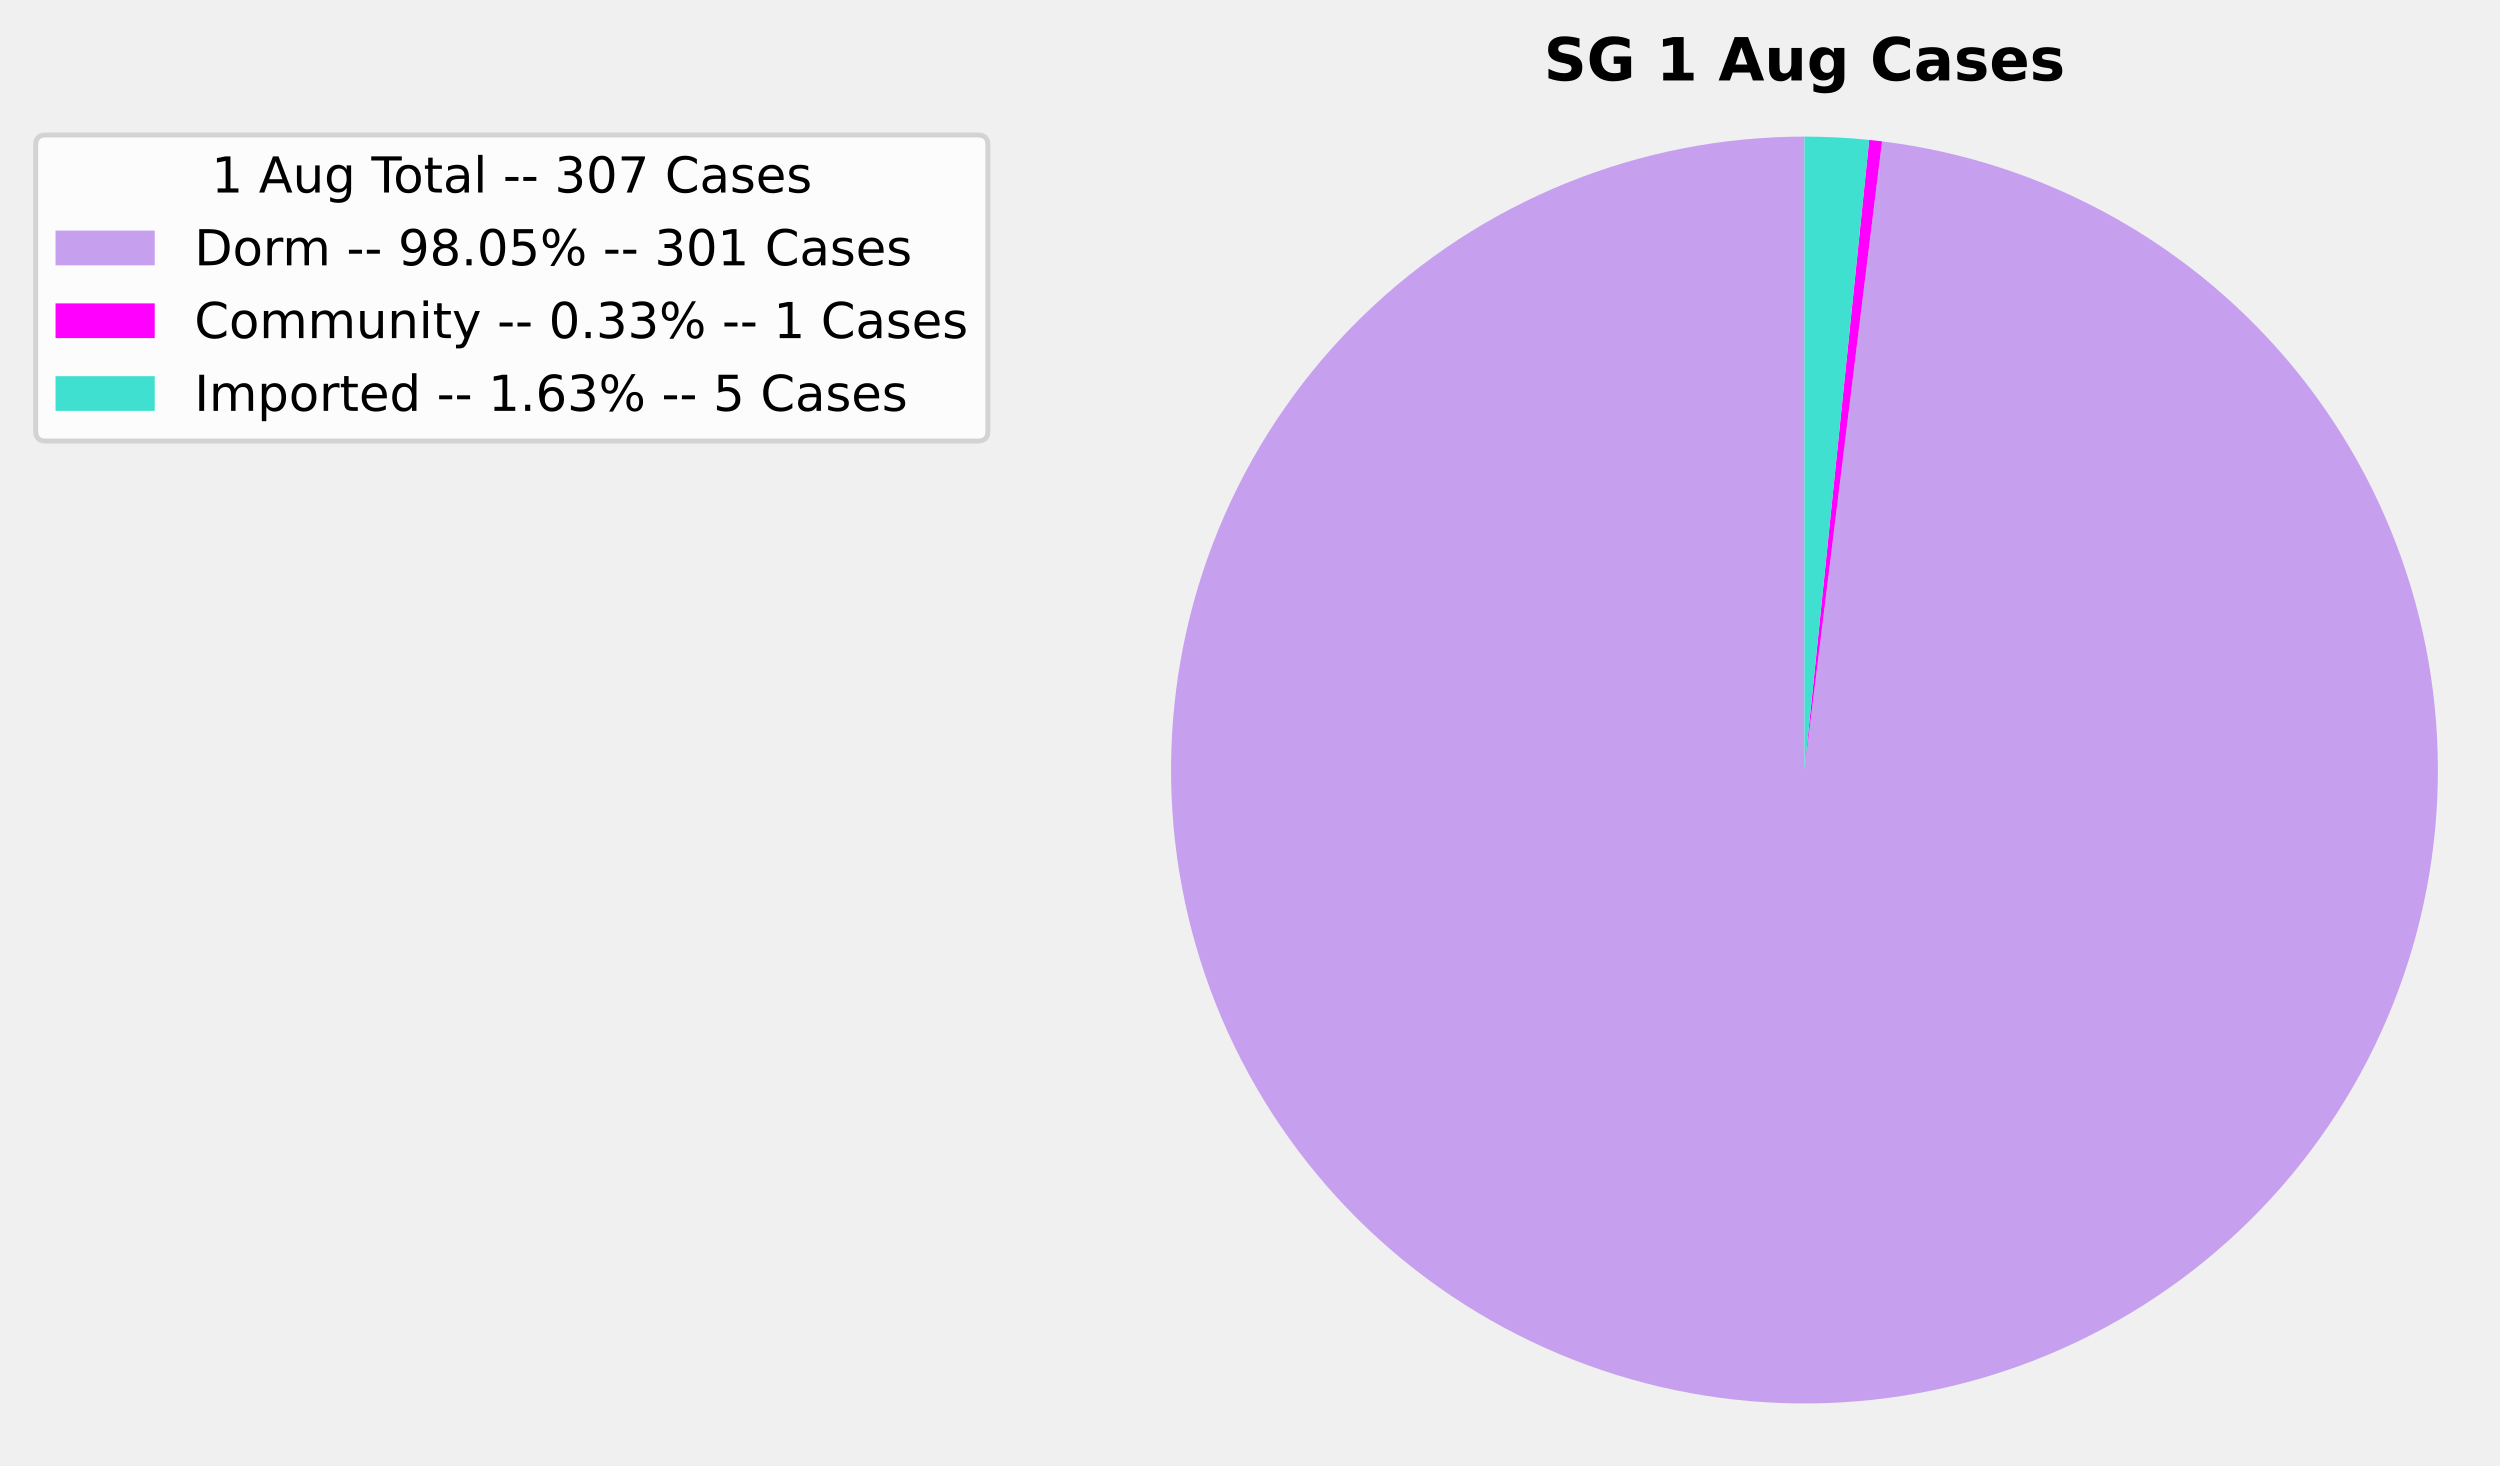
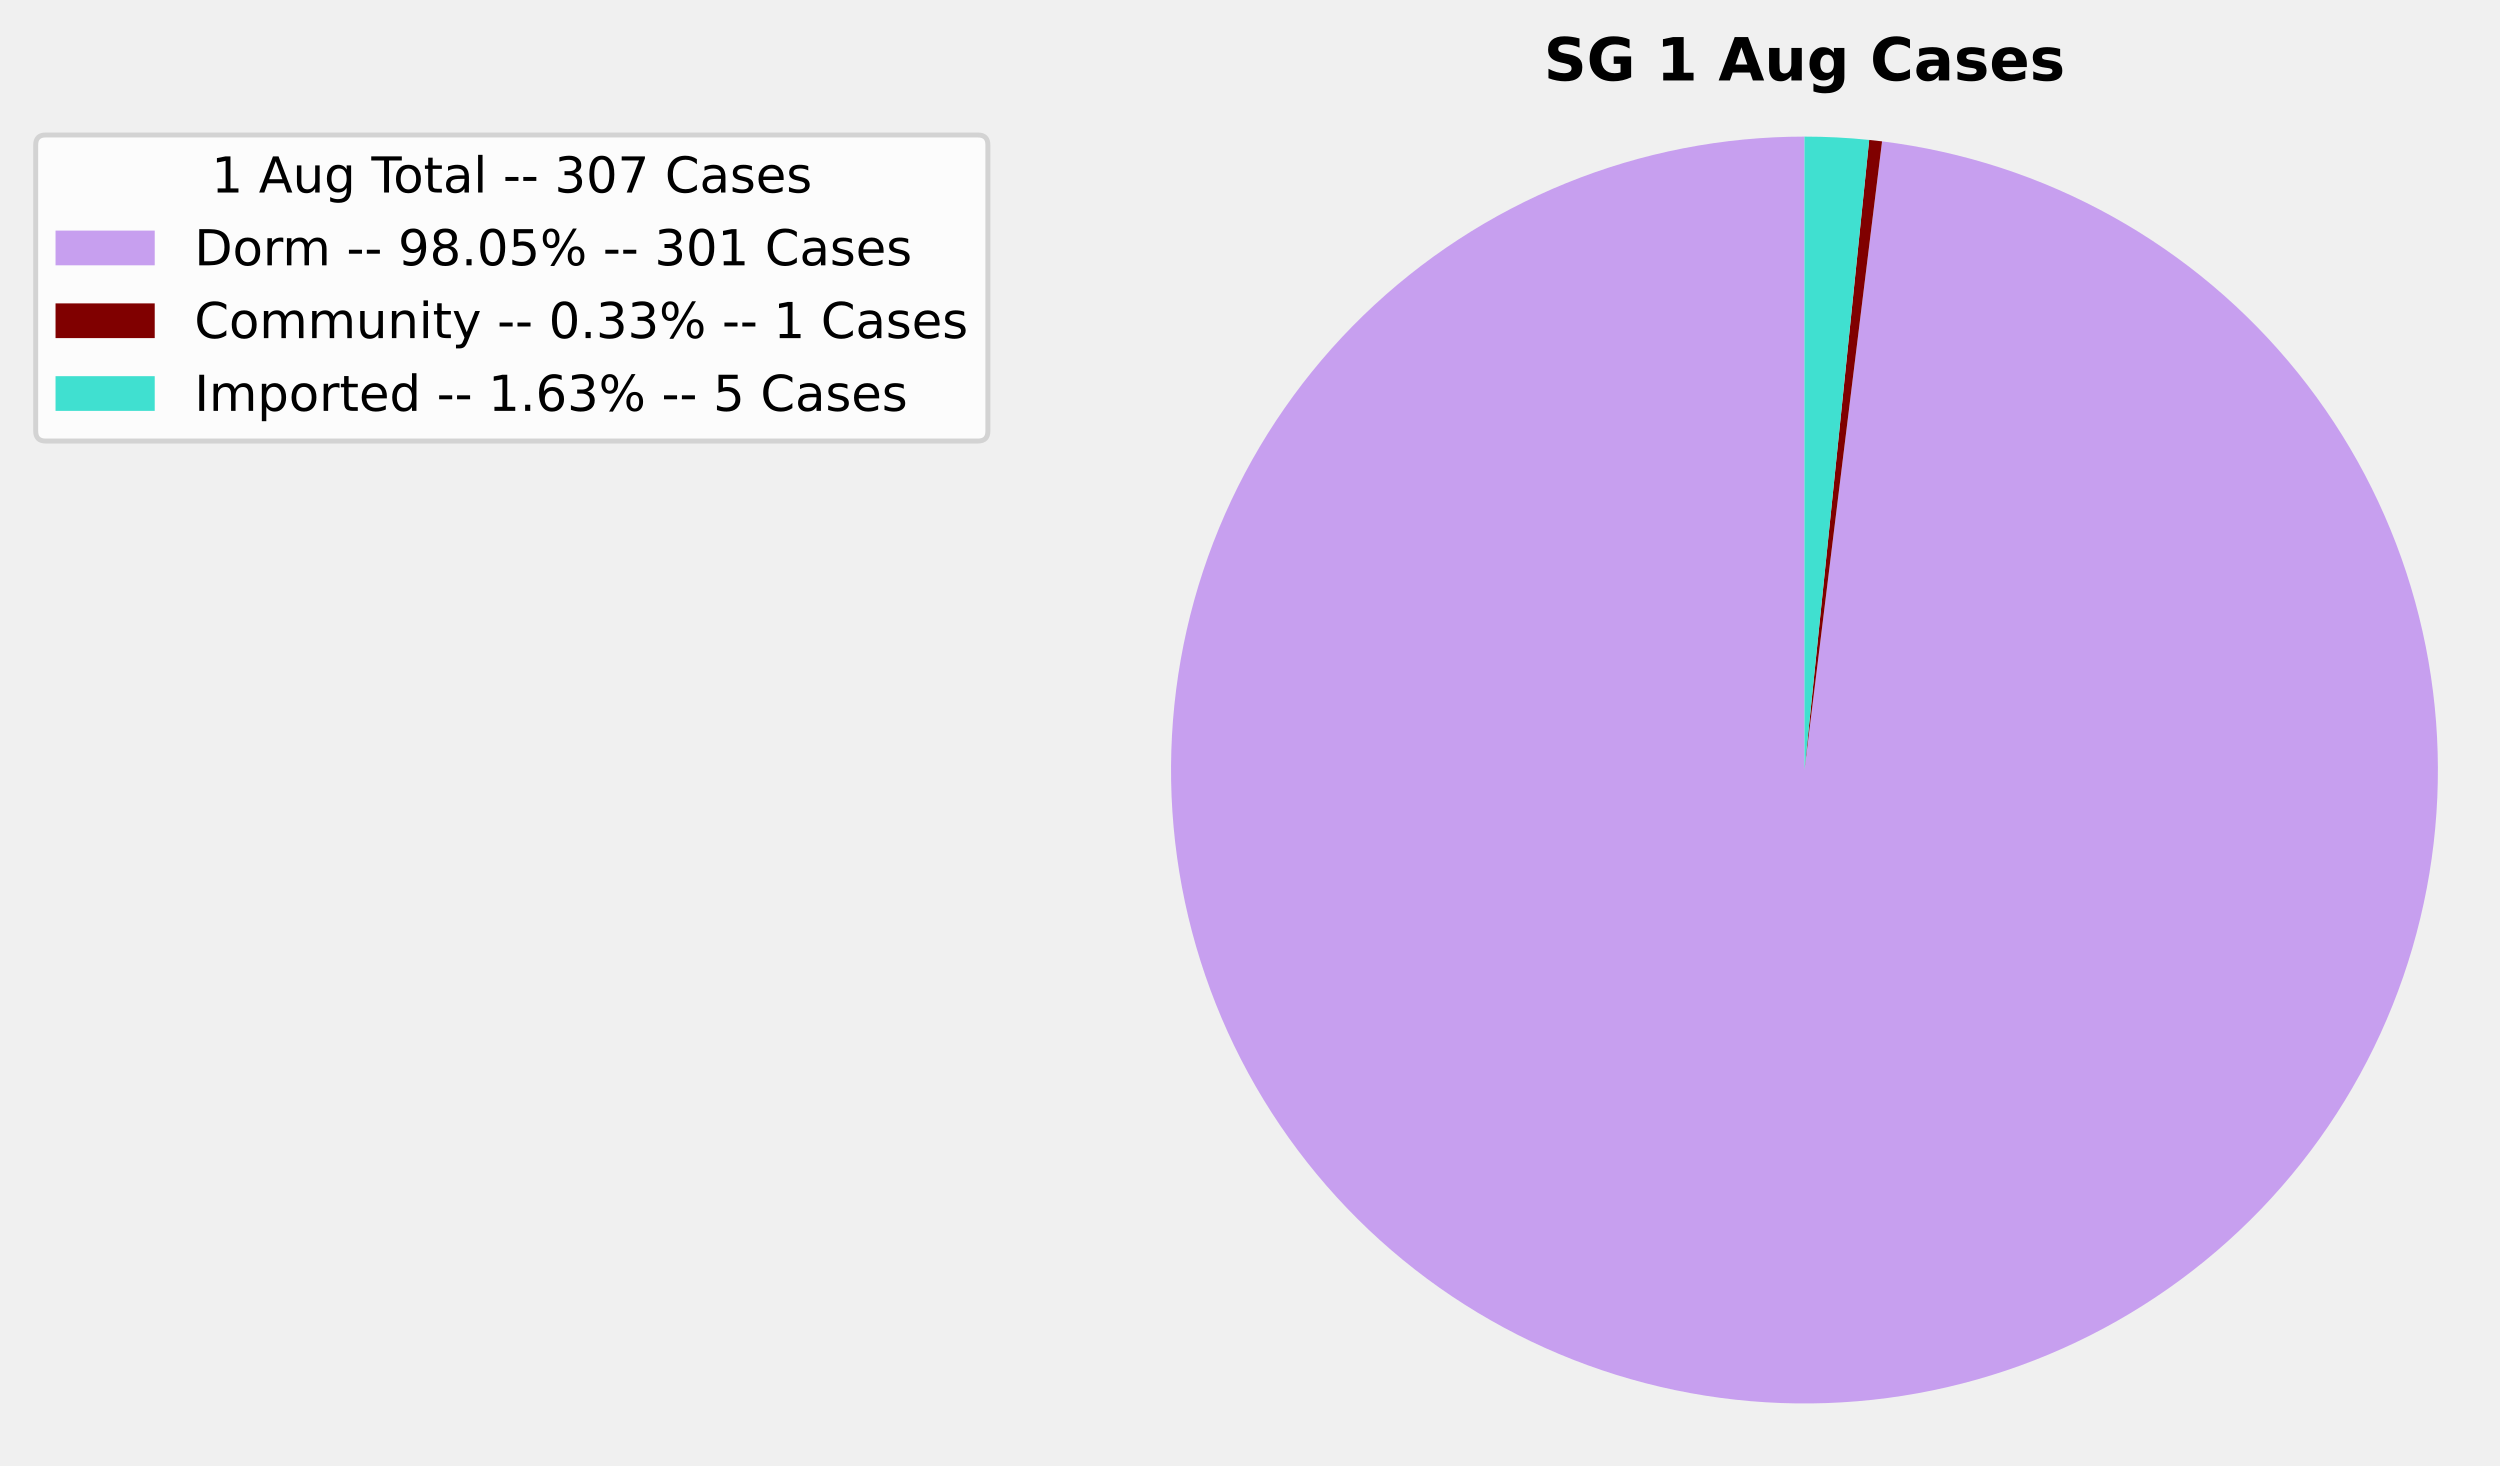
<svg xmlns="http://www.w3.org/2000/svg" xmlns:xlink="http://www.w3.org/1999/xlink" height="295.536pt" version="1.1" viewBox="0 0 504.133 295.536" width="504.133pt">
  <defs>
    <style type="text/css">
*{stroke-linecap:butt;stroke-linejoin:round;}
  </style>
  </defs>
  <g id="figure_1">
    <g id="patch_1">
      <path d="M -0 295.536  L 504.133 295.536  L 504.133 0  L -0 0  z " style="fill:none;" />
    </g>
    <g id="axes_1">
      <g id="patch_2">
        <path d="M 363.877 27.547  C 347.433 27.547 331.142 30.722 315.902 36.898  C 300.662 43.074 286.757 52.135 274.952 63.583  C 263.147 75.031 253.664 88.651 247.023 103.695  C 240.382 118.738 236.708 134.923 236.203 151.36  C 235.698 167.796 238.372 184.176 244.078 199.599  C 249.783 215.021 258.413 229.198 269.493 241.348  C 280.573 253.499 293.896 263.396 308.729 270.496  C 323.561 277.595 339.626 281.764 356.039 282.773  C 372.452 283.782 388.906 281.613 404.497 276.383  C 420.087 271.154 434.522 262.963 447.007 252.261  C 459.492 241.559 469.794 228.546 477.345 213.939  C 484.897 199.331 489.557 183.402 491.069 167.028  C 492.581 150.654 490.918 134.14 486.169 118.397  C 481.421 102.653 473.677 87.974 463.363 75.166  C 453.05 62.359 440.359 51.662 425.99 43.666  C 411.622 35.67 395.843 30.523 379.523 28.508  L 363.877 155.28  L 363.877 27.547  z " style="fill:#c79fef;" />
      </g>
      <g id="patch_3">
-         <path d="M 379.523 28.508  C 379.09 28.455 378.658 28.404 378.225 28.355  C 377.792 28.306 377.358 28.259 376.925 28.215  L 363.877 155.28  L 379.523 28.508  z " style="fill:#ff00ff;" />
+         <path d="M 379.523 28.508  C 379.09 28.455 378.658 28.404 378.225 28.355  C 377.792 28.306 377.358 28.259 376.925 28.215  L 363.877 155.28  L 379.523 28.508  z " style="fill:#800000;" />
      </g>
      <g id="patch_4">
        <path d="M 376.925 28.215  C 374.758 27.992 372.585 27.825 370.409 27.714  C 368.234 27.602 366.055 27.547 363.877 27.547  L 363.877 155.28  L 376.925 28.215  z " style="fill:#40e0d0;" />
      </g>
      <g id="matplotlib.axis_1" />
      <g id="matplotlib.axis_2" />
      <g id="text_1">
        <defs>
          <path d="M 59.906 70.609  L 59.906 55.172  Q 53.906 57.859 48.188 59.219  Q 42.484 60.594 37.406 60.594  Q 30.672 60.594 27.438 58.734  Q 24.219 56.891 24.219 52.984  Q 24.219 50.047 26.391 48.406  Q 28.562 46.781 34.281 45.609  L 42.281 44  Q 54.438 41.547 59.562 36.562  Q 64.703 31.594 64.703 22.406  Q 64.703 10.359 57.547 4.469  Q 50.391 -1.422 35.688 -1.422  Q 28.766 -1.422 21.781 -0.094  Q 14.797 1.219 7.812 3.812  L 7.812 19.672  Q 14.797 15.969 21.312 14.078  Q 27.828 12.203 33.891 12.203  Q 40.047 12.203 43.312 14.25  Q 46.578 16.312 46.578 20.125  Q 46.578 23.531 44.359 25.391  Q 42.141 27.25 35.5 28.719  L 28.219 30.328  Q 17.281 32.672 12.219 37.797  Q 7.172 42.922 7.172 51.609  Q 7.172 62.5 14.203 68.359  Q 21.234 74.219 34.422 74.219  Q 40.438 74.219 46.781 73.312  Q 53.125 72.406 59.906 70.609  z " id="DejaVuSans-Bold-83" />
          <path d="M 74.703 5.422  Q 67.672 2 60.109 0.281  Q 52.547 -1.422 44.484 -1.422  Q 26.266 -1.422 15.625 8.766  Q 4.984 18.953 4.984 36.375  Q 4.984 54 15.812 64.109  Q 26.656 74.219 45.516 74.219  Q 52.781 74.219 59.438 72.844  Q 66.109 71.484 72.016 68.797  L 72.016 53.719  Q 65.922 57.172 59.891 58.875  Q 53.859 60.594 47.797 60.594  Q 36.578 60.594 30.5 54.312  Q 24.422 48.047 24.422 36.375  Q 24.422 24.812 30.281 18.5  Q 36.141 12.203 46.922 12.203  Q 49.859 12.203 52.375 12.562  Q 54.891 12.938 56.891 13.719  L 56.891 27.875  L 45.406 27.875  L 45.406 40.484  L 74.703 40.484  z " id="DejaVuSans-Bold-71" />
          <path id="DejaVuSans-Bold-32" />
          <path d="M 11.719 12.984  L 28.328 12.984  L 28.328 60.109  L 11.281 56.594  L 11.281 69.391  L 28.219 72.906  L 46.094 72.906  L 46.094 12.984  L 62.703 12.984  L 62.703 0  L 11.719 0  z " id="DejaVuSans-Bold-49" />
          <path d="M 53.422 13.281  L 24.031 13.281  L 19.391 0  L 0.484 0  L 27.484 72.906  L 49.906 72.906  L 76.906 0  L 58.016 0  z M 28.719 26.812  L 48.688 26.812  L 38.719 55.812  z " id="DejaVuSans-Bold-65" />
          <path d="M 7.812 21.297  L 7.812 54.688  L 25.391 54.688  L 25.391 49.219  Q 25.391 44.781 25.344 38.062  Q 25.297 31.344 25.297 29.109  Q 25.297 22.516 25.641 19.609  Q 25.984 16.703 26.812 15.375  Q 27.875 13.672 29.609 12.734  Q 31.344 11.812 33.594 11.812  Q 39.062 11.812 42.188 16.016  Q 45.312 20.219 45.312 27.688  L 45.312 54.688  L 62.797 54.688  L 62.797 0  L 45.312 0  L 45.312 7.906  Q 41.359 3.125 36.938 0.844  Q 32.516 -1.422 27.203 -1.422  Q 17.719 -1.422 12.766 4.391  Q 7.812 10.203 7.812 21.297  z " id="DejaVuSans-Bold-117" />
          <path d="M 45.609 9.281  Q 42 4.5 37.641 2.25  Q 33.297 0 27.594 0  Q 17.578 0 11.031 7.875  Q 4.5 15.766 4.5 27.984  Q 4.5 40.234 11.031 48.062  Q 17.578 55.906 27.594 55.906  Q 33.297 55.906 37.641 53.656  Q 42 51.422 45.609 46.578  L 45.609 54.688  L 63.188 54.688  L 63.188 5.516  Q 63.188 -7.672 54.859 -14.625  Q 46.531 -21.578 30.719 -21.578  Q 25.594 -21.578 20.797 -20.797  Q 16.016 -20.016 11.188 -18.406  L 11.188 -4.781  Q 15.766 -7.422 20.156 -8.719  Q 24.562 -10.016 29 -10.016  Q 37.594 -10.016 41.594 -6.25  Q 45.609 -2.484 45.609 5.516  z M 34.078 43.312  Q 28.656 43.312 25.625 39.297  Q 22.609 35.297 22.609 27.984  Q 22.609 20.453 25.531 16.578  Q 28.469 12.703 34.078 12.703  Q 39.547 12.703 42.578 16.703  Q 45.609 20.703 45.609 27.984  Q 45.609 35.297 42.578 39.297  Q 39.547 43.312 34.078 43.312  z " id="DejaVuSans-Bold-103" />
          <path d="M 67 4  Q 61.812 1.312 56.203 -0.047  Q 50.594 -1.422 44.484 -1.422  Q 26.266 -1.422 15.625 8.766  Q 4.984 18.953 4.984 36.375  Q 4.984 53.859 15.625 64.031  Q 26.266 74.219 44.484 74.219  Q 50.594 74.219 56.203 72.844  Q 61.812 71.484 67 68.797  L 67 53.719  Q 61.766 57.281 56.688 58.938  Q 51.609 60.594 46 60.594  Q 35.938 60.594 30.172 54.141  Q 24.422 47.703 24.422 36.375  Q 24.422 25.094 30.172 18.641  Q 35.938 12.203 46 12.203  Q 51.609 12.203 56.688 13.859  Q 61.766 15.531 67 19.094  z " id="DejaVuSans-Bold-67" />
          <path d="M 32.906 24.609  Q 27.438 24.609 24.672 22.75  Q 21.922 20.906 21.922 17.281  Q 21.922 13.969 24.141 12.078  Q 26.375 10.203 30.328 10.203  Q 35.25 10.203 38.625 13.734  Q 42 17.281 42 22.609  L 42 24.609  z M 59.625 31.203  L 59.625 0  L 42 0  L 42 8.109  Q 38.484 3.125 34.078 0.844  Q 29.688 -1.422 23.391 -1.422  Q 14.891 -1.422 9.594 3.531  Q 4.297 8.5 4.297 16.406  Q 4.297 26.031 10.906 30.516  Q 17.531 35.016 31.688 35.016  L 42 35.016  L 42 36.375  Q 42 40.531 38.719 42.453  Q 35.453 44.391 28.516 44.391  Q 22.906 44.391 18.062 43.266  Q 13.234 42.141 9.078 39.891  L 9.078 53.219  Q 14.703 54.594 20.359 55.297  Q 26.031 56 31.688 56  Q 46.484 56 53.047 50.172  Q 59.625 44.344 59.625 31.203  z " id="DejaVuSans-Bold-97" />
          <path d="M 51.125 52.984  L 51.125 39.703  Q 45.516 42.047 40.281 43.219  Q 35.062 44.391 30.422 44.391  Q 25.438 44.391 23.016 43.141  Q 20.609 41.891 20.609 39.312  Q 20.609 37.203 22.438 36.078  Q 24.266 34.969 29 34.422  L 32.078 33.984  Q 45.516 32.281 50.141 28.375  Q 54.781 24.469 54.781 16.109  Q 54.781 7.375 48.328 2.969  Q 41.891 -1.422 29.109 -1.422  Q 23.688 -1.422 17.891 -0.562  Q 12.109 0.297 6 2  L 6 15.281  Q 11.234 12.75 16.719 11.469  Q 22.219 10.203 27.875 10.203  Q 33.016 10.203 35.594 11.609  Q 38.188 13.031 38.188 15.828  Q 38.188 18.172 36.406 19.312  Q 34.625 20.453 29.297 21.094  L 26.219 21.484  Q 14.547 22.953 9.859 26.906  Q 5.172 30.859 5.172 38.922  Q 5.172 47.609 11.125 51.797  Q 17.094 56 29.391 56  Q 34.234 56 39.547 55.266  Q 44.875 54.547 51.125 52.984  z " id="DejaVuSans-Bold-115" />
          <path d="M 62.984 27.484  L 62.984 22.516  L 22.125 22.516  Q 22.75 16.359 26.562 13.281  Q 30.375 10.203 37.203 10.203  Q 42.719 10.203 48.5 11.844  Q 54.297 13.484 60.406 16.797  L 60.406 3.328  Q 54.203 0.984 48 -0.219  Q 41.797 -1.422 35.594 -1.422  Q 20.75 -1.422 12.516 6.125  Q 4.297 13.672 4.297 27.297  Q 4.297 40.672 12.375 48.328  Q 20.453 56 34.625 56  Q 47.516 56 55.25 48.234  Q 62.984 40.484 62.984 27.484  z M 45.016 33.297  Q 45.016 38.281 42.109 41.328  Q 39.203 44.391 34.516 44.391  Q 29.438 44.391 26.266 41.531  Q 23.094 38.672 22.312 33.297  z " id="DejaVuSans-Bold-101" />
        </defs>
        <g transform="translate(311.3166 16.22437)scale(0.12 -0.12)">
          <use xlink:href="#DejaVuSans-Bold-83" />
          <use x="72.021" xlink:href="#DejaVuSans-Bold-71" />
          <use x="154.102" xlink:href="#DejaVuSans-Bold-32" />
          <use x="188.916" xlink:href="#DejaVuSans-Bold-49" />
          <use x="258.496" xlink:href="#DejaVuSans-Bold-32" />
          <use x="293.311" xlink:href="#DejaVuSans-Bold-65" />
          <use x="370.703" xlink:href="#DejaVuSans-Bold-117" />
          <use x="441.895" xlink:href="#DejaVuSans-Bold-103" />
          <use x="513.477" xlink:href="#DejaVuSans-Bold-32" />
          <use x="548.291" xlink:href="#DejaVuSans-Bold-67" />
          <use x="621.68" xlink:href="#DejaVuSans-Bold-97" />
          <use x="689.16" xlink:href="#DejaVuSans-Bold-115" />
          <use x="748.682" xlink:href="#DejaVuSans-Bold-101" />
          <use x="816.504" xlink:href="#DejaVuSans-Bold-115" />
        </g>
      </g>
      <g id="legend_1">
        <g id="patch_5">
          <path d="M 9.2 88.937  L 197.209 88.937  Q 199.209 88.937 199.209 86.937  L 199.209 29.224  Q 199.209 27.224 197.209 27.224  L 9.2 27.224  Q 7.2 27.224 7.2 29.224  L 7.2 86.937  Q 7.2 88.937 9.2 88.937  z " style="fill:#ffffff;opacity:0.8;stroke:#cccccc;stroke-linejoin:miter;" />
        </g>
        <g id="text_2">
          <defs>
            <path d="M 12.406 8.297  L 28.516 8.297  L 28.516 63.922  L 10.984 60.406  L 10.984 69.391  L 28.422 72.906  L 38.281 72.906  L 38.281 8.297  L 54.391 8.297  L 54.391 0  L 12.406 0  z " id="DejaVuSans-49" />
            <path id="DejaVuSans-32" />
            <path d="M 34.188 63.188  L 20.797 26.906  L 47.609 26.906  z M 28.609 72.906  L 39.797 72.906  L 67.578 0  L 57.328 0  L 50.688 18.703  L 17.828 18.703  L 11.188 0  L 0.781 0  z " id="DejaVuSans-65" />
            <path d="M 8.5 21.578  L 8.5 54.688  L 17.484 54.688  L 17.484 21.922  Q 17.484 14.156 20.5 10.266  Q 23.531 6.391 29.594 6.391  Q 36.859 6.391 41.078 11.031  Q 45.312 15.672 45.312 23.688  L 45.312 54.688  L 54.297 54.688  L 54.297 0  L 45.312 0  L 45.312 8.406  Q 42.047 3.422 37.719 1  Q 33.406 -1.422 27.688 -1.422  Q 18.266 -1.422 13.375 4.438  Q 8.5 10.297 8.5 21.578  z M 31.109 56  z " id="DejaVuSans-117" />
            <path d="M 45.406 27.984  Q 45.406 37.75 41.375 43.109  Q 37.359 48.484 30.078 48.484  Q 22.859 48.484 18.828 43.109  Q 14.797 37.75 14.797 27.984  Q 14.797 18.266 18.828 12.891  Q 22.859 7.516 30.078 7.516  Q 37.359 7.516 41.375 12.891  Q 45.406 18.266 45.406 27.984  z M 54.391 6.781  Q 54.391 -7.172 48.188 -13.984  Q 42 -20.797 29.203 -20.797  Q 24.469 -20.797 20.266 -20.094  Q 16.062 -19.391 12.109 -17.922  L 12.109 -9.188  Q 16.062 -11.328 19.922 -12.344  Q 23.781 -13.375 27.781 -13.375  Q 36.625 -13.375 41.016 -8.766  Q 45.406 -4.156 45.406 5.172  L 45.406 9.625  Q 42.625 4.781 38.281 2.391  Q 33.938 0 27.875 0  Q 17.828 0 11.672 7.656  Q 5.516 15.328 5.516 27.984  Q 5.516 40.672 11.672 48.328  Q 17.828 56 27.875 56  Q 33.938 56 38.281 53.609  Q 42.625 51.219 45.406 46.391  L 45.406 54.688  L 54.391 54.688  z " id="DejaVuSans-103" />
            <path d="M -0.297 72.906  L 61.375 72.906  L 61.375 64.594  L 35.5 64.594  L 35.5 0  L 25.594 0  L 25.594 64.594  L -0.297 64.594  z " id="DejaVuSans-84" />
            <path d="M 30.609 48.391  Q 23.391 48.391 19.188 42.75  Q 14.984 37.109 14.984 27.297  Q 14.984 17.484 19.156 11.844  Q 23.344 6.203 30.609 6.203  Q 37.797 6.203 41.984 11.859  Q 46.188 17.531 46.188 27.297  Q 46.188 37.016 41.984 42.703  Q 37.797 48.391 30.609 48.391  z M 30.609 56  Q 42.328 56 49.016 48.375  Q 55.719 40.766 55.719 27.297  Q 55.719 13.875 49.016 6.219  Q 42.328 -1.422 30.609 -1.422  Q 18.844 -1.422 12.172 6.219  Q 5.516 13.875 5.516 27.297  Q 5.516 40.766 12.172 48.375  Q 18.844 56 30.609 56  z " id="DejaVuSans-111" />
            <path d="M 18.312 70.219  L 18.312 54.688  L 36.812 54.688  L 36.812 47.703  L 18.312 47.703  L 18.312 18.016  Q 18.312 11.328 20.141 9.422  Q 21.969 7.516 27.594 7.516  L 36.812 7.516  L 36.812 0  L 27.594 0  Q 17.188 0 13.234 3.875  Q 9.281 7.766 9.281 18.016  L 9.281 47.703  L 2.688 47.703  L 2.688 54.688  L 9.281 54.688  L 9.281 70.219  z " id="DejaVuSans-116" />
            <path d="M 34.281 27.484  Q 23.391 27.484 19.188 25  Q 14.984 22.516 14.984 16.5  Q 14.984 11.719 18.141 8.906  Q 21.297 6.109 26.703 6.109  Q 34.188 6.109 38.703 11.406  Q 43.219 16.703 43.219 25.484  L 43.219 27.484  z M 52.203 31.203  L 52.203 0  L 43.219 0  L 43.219 8.297  Q 40.141 3.328 35.547 0.953  Q 30.953 -1.422 24.312 -1.422  Q 15.922 -1.422 10.953 3.297  Q 6 8.016 6 15.922  Q 6 25.141 12.172 29.828  Q 18.359 34.516 30.609 34.516  L 43.219 34.516  L 43.219 35.406  Q 43.219 41.609 39.141 45  Q 35.062 48.391 27.688 48.391  Q 23 48.391 18.547 47.266  Q 14.109 46.141 10.016 43.891  L 10.016 52.203  Q 14.938 54.109 19.578 55.047  Q 24.219 56 28.609 56  Q 40.484 56 46.344 49.844  Q 52.203 43.703 52.203 31.203  z " id="DejaVuSans-97" />
            <path d="M 9.422 75.984  L 18.406 75.984  L 18.406 0  L 9.422 0  z " id="DejaVuSans-108" />
            <path d="M 4.891 31.391  L 31.203 31.391  L 31.203 23.391  L 4.891 23.391  z " id="DejaVuSans-45" />
            <path d="M 40.578 39.312  Q 47.656 37.797 51.625 33  Q 55.609 28.219 55.609 21.188  Q 55.609 10.406 48.188 4.484  Q 40.766 -1.422 27.094 -1.422  Q 22.516 -1.422 17.656 -0.516  Q 12.797 0.391 7.625 2.203  L 7.625 11.719  Q 11.719 9.328 16.594 8.109  Q 21.484 6.891 26.812 6.891  Q 36.078 6.891 40.938 10.547  Q 45.797 14.203 45.797 21.188  Q 45.797 27.641 41.281 31.266  Q 36.766 34.906 28.719 34.906  L 20.219 34.906  L 20.219 43.016  L 29.109 43.016  Q 36.375 43.016 40.234 45.922  Q 44.094 48.828 44.094 54.297  Q 44.094 59.906 40.109 62.906  Q 36.141 65.922 28.719 65.922  Q 24.656 65.922 20.016 65.031  Q 15.375 64.156 9.812 62.312  L 9.812 71.094  Q 15.438 72.656 20.344 73.438  Q 25.25 74.219 29.594 74.219  Q 40.828 74.219 47.359 69.109  Q 53.906 64.016 53.906 55.328  Q 53.906 49.266 50.438 45.094  Q 46.969 40.922 40.578 39.312  z " id="DejaVuSans-51" />
            <path d="M 31.781 66.406  Q 24.172 66.406 20.328 58.906  Q 16.5 51.422 16.5 36.375  Q 16.5 21.391 20.328 13.891  Q 24.172 6.391 31.781 6.391  Q 39.453 6.391 43.281 13.891  Q 47.125 21.391 47.125 36.375  Q 47.125 51.422 43.281 58.906  Q 39.453 66.406 31.781 66.406  z M 31.781 74.219  Q 44.047 74.219 50.516 64.516  Q 56.984 54.828 56.984 36.375  Q 56.984 17.969 50.516 8.266  Q 44.047 -1.422 31.781 -1.422  Q 19.531 -1.422 13.062 8.266  Q 6.594 17.969 6.594 36.375  Q 6.594 54.828 13.062 64.516  Q 19.531 74.219 31.781 74.219  z " id="DejaVuSans-48" />
            <path d="M 8.203 72.906  L 55.078 72.906  L 55.078 68.703  L 28.609 0  L 18.312 0  L 43.219 64.594  L 8.203 64.594  z " id="DejaVuSans-55" />
            <path d="M 64.406 67.281  L 64.406 56.891  Q 59.422 61.531 53.781 63.812  Q 48.141 66.109 41.797 66.109  Q 29.297 66.109 22.656 58.469  Q 16.016 50.828 16.016 36.375  Q 16.016 21.969 22.656 14.328  Q 29.297 6.688 41.797 6.688  Q 48.141 6.688 53.781 8.984  Q 59.422 11.281 64.406 15.922  L 64.406 5.609  Q 59.234 2.094 53.438 0.328  Q 47.656 -1.422 41.219 -1.422  Q 24.656 -1.422 15.125 8.703  Q 5.609 18.844 5.609 36.375  Q 5.609 53.953 15.125 64.078  Q 24.656 74.219 41.219 74.219  Q 47.75 74.219 53.531 72.484  Q 59.328 70.75 64.406 67.281  z " id="DejaVuSans-67" />
            <path d="M 44.281 53.078  L 44.281 44.578  Q 40.484 46.531 36.375 47.5  Q 32.281 48.484 27.875 48.484  Q 21.188 48.484 17.844 46.438  Q 14.5 44.391 14.5 40.281  Q 14.5 37.156 16.891 35.375  Q 19.281 33.594 26.516 31.984  L 29.594 31.297  Q 39.156 29.25 43.188 25.516  Q 47.219 21.781 47.219 15.094  Q 47.219 7.469 41.188 3.016  Q 35.156 -1.422 24.609 -1.422  Q 20.219 -1.422 15.453 -0.562  Q 10.688 0.297 5.422 2  L 5.422 11.281  Q 10.406 8.688 15.234 7.391  Q 20.062 6.109 24.812 6.109  Q 31.156 6.109 34.562 8.281  Q 37.984 10.453 37.984 14.406  Q 37.984 18.062 35.516 20.016  Q 33.062 21.969 24.703 23.781  L 21.578 24.516  Q 13.234 26.266 9.516 29.906  Q 5.812 33.547 5.812 39.891  Q 5.812 47.609 11.281 51.797  Q 16.75 56 26.812 56  Q 31.781 56 36.172 55.266  Q 40.578 54.547 44.281 53.078  z " id="DejaVuSans-115" />
            <path d="M 56.203 29.594  L 56.203 25.203  L 14.891 25.203  Q 15.484 15.922 20.484 11.062  Q 25.484 6.203 34.422 6.203  Q 39.594 6.203 44.453 7.469  Q 49.312 8.734 54.109 11.281  L 54.109 2.781  Q 49.266 0.734 44.188 -0.344  Q 39.109 -1.422 33.891 -1.422  Q 20.797 -1.422 13.156 6.188  Q 5.516 13.812 5.516 26.812  Q 5.516 40.234 12.766 48.109  Q 20.016 56 32.328 56  Q 43.359 56 49.781 48.891  Q 56.203 41.797 56.203 29.594  z M 47.219 32.234  Q 47.125 39.594 43.094 43.984  Q 39.062 48.391 32.422 48.391  Q 24.906 48.391 20.391 44.141  Q 15.875 39.891 15.188 32.172  z " id="DejaVuSans-101" />
          </defs>
          <g transform="translate(42.64531 38.82281)scale(0.1 -0.1)">
            <use xlink:href="#DejaVuSans-49" />
            <use x="63.623" xlink:href="#DejaVuSans-32" />
            <use x="95.41" xlink:href="#DejaVuSans-65" />
            <use x="163.818" xlink:href="#DejaVuSans-117" />
            <use x="227.197" xlink:href="#DejaVuSans-103" />
            <use x="290.674" xlink:href="#DejaVuSans-32" />
            <use x="322.461" xlink:href="#DejaVuSans-84" />
            <use x="366.545" xlink:href="#DejaVuSans-111" />
            <use x="427.727" xlink:href="#DejaVuSans-116" />
            <use x="466.936" xlink:href="#DejaVuSans-97" />
            <use x="528.215" xlink:href="#DejaVuSans-108" />
            <use x="555.998" xlink:href="#DejaVuSans-32" />
            <use x="587.785" xlink:href="#DejaVuSans-45" />
            <use x="623.869" xlink:href="#DejaVuSans-45" />
            <use x="659.953" xlink:href="#DejaVuSans-32" />
            <use x="691.74" xlink:href="#DejaVuSans-51" />
            <use x="755.363" xlink:href="#DejaVuSans-48" />
            <use x="818.986" xlink:href="#DejaVuSans-55" />
            <use x="882.609" xlink:href="#DejaVuSans-32" />
            <use x="914.396" xlink:href="#DejaVuSans-67" />
            <use x="984.221" xlink:href="#DejaVuSans-97" />
            <use x="1045.5" xlink:href="#DejaVuSans-115" />
            <use x="1097.6" xlink:href="#DejaVuSans-101" />
            <use x="1159.123" xlink:href="#DejaVuSans-115" />
          </g>
        </g>
        <g id="patch_6">
          <path d="M 11.2 53.501  L 31.2 53.501  L 31.2 46.501  L 11.2 46.501  z " style="fill:#c79fef;" />
        </g>
        <g id="text_3">
          <defs>
            <path d="M 19.672 64.797  L 19.672 8.109  L 31.594 8.109  Q 46.688 8.109 53.688 14.938  Q 60.688 21.781 60.688 36.531  Q 60.688 51.172 53.688 57.984  Q 46.688 64.797 31.594 64.797  z M 9.812 72.906  L 30.078 72.906  Q 51.266 72.906 61.172 64.094  Q 71.094 55.281 71.094 36.531  Q 71.094 17.672 61.125 8.828  Q 51.172 0 30.078 0  L 9.812 0  z " id="DejaVuSans-68" />
            <path d="M 41.109 46.297  Q 39.594 47.172 37.812 47.578  Q 36.031 48 33.891 48  Q 26.266 48 22.188 43.047  Q 18.109 38.094 18.109 28.812  L 18.109 0  L 9.078 0  L 9.078 54.688  L 18.109 54.688  L 18.109 46.188  Q 20.953 51.172 25.484 53.578  Q 30.031 56 36.531 56  Q 37.453 56 38.578 55.875  Q 39.703 55.766 41.062 55.516  z " id="DejaVuSans-114" />
            <path d="M 52 44.188  Q 55.375 50.25 60.062 53.125  Q 64.75 56 71.094 56  Q 79.641 56 84.281 50.016  Q 88.922 44.047 88.922 33.016  L 88.922 0  L 79.891 0  L 79.891 32.719  Q 79.891 40.578 77.094 44.375  Q 74.312 48.188 68.609 48.188  Q 61.625 48.188 57.562 43.547  Q 53.516 38.922 53.516 30.906  L 53.516 0  L 44.484 0  L 44.484 32.719  Q 44.484 40.625 41.703 44.406  Q 38.922 48.188 33.109 48.188  Q 26.219 48.188 22.156 43.531  Q 18.109 38.875 18.109 30.906  L 18.109 0  L 9.078 0  L 9.078 54.688  L 18.109 54.688  L 18.109 46.188  Q 21.188 51.219 25.484 53.609  Q 29.781 56 35.688 56  Q 41.656 56 45.828 52.969  Q 50 49.953 52 44.188  z " id="DejaVuSans-109" />
            <path d="M 10.984 1.516  L 10.984 10.5  Q 14.703 8.734 18.5 7.812  Q 22.312 6.891 25.984 6.891  Q 35.75 6.891 40.891 13.453  Q 46.047 20.016 46.781 33.406  Q 43.953 29.203 39.594 26.953  Q 35.25 24.703 29.984 24.703  Q 19.047 24.703 12.672 31.312  Q 6.297 37.938 6.297 49.422  Q 6.297 60.641 12.938 67.422  Q 19.578 74.219 30.609 74.219  Q 43.266 74.219 49.922 64.516  Q 56.594 54.828 56.594 36.375  Q 56.594 19.141 48.406 8.859  Q 40.234 -1.422 26.422 -1.422  Q 22.703 -1.422 18.891 -0.688  Q 15.094 0.047 10.984 1.516  z M 30.609 32.422  Q 37.25 32.422 41.125 36.953  Q 45.016 41.5 45.016 49.422  Q 45.016 57.281 41.125 61.844  Q 37.25 66.406 30.609 66.406  Q 23.969 66.406 20.094 61.844  Q 16.219 57.281 16.219 49.422  Q 16.219 41.5 20.094 36.953  Q 23.969 32.422 30.609 32.422  z " id="DejaVuSans-57" />
            <path d="M 31.781 34.625  Q 24.75 34.625 20.719 30.859  Q 16.703 27.094 16.703 20.516  Q 16.703 13.922 20.719 10.156  Q 24.75 6.391 31.781 6.391  Q 38.812 6.391 42.859 10.172  Q 46.922 13.969 46.922 20.516  Q 46.922 27.094 42.891 30.859  Q 38.875 34.625 31.781 34.625  z M 21.922 38.812  Q 15.578 40.375 12.031 44.719  Q 8.5 49.078 8.5 55.328  Q 8.5 64.062 14.719 69.141  Q 20.953 74.219 31.781 74.219  Q 42.672 74.219 48.875 69.141  Q 55.078 64.062 55.078 55.328  Q 55.078 49.078 51.531 44.719  Q 48 40.375 41.703 38.812  Q 48.828 37.156 52.797 32.312  Q 56.781 27.484 56.781 20.516  Q 56.781 9.906 50.312 4.234  Q 43.844 -1.422 31.781 -1.422  Q 19.734 -1.422 13.25 4.234  Q 6.781 9.906 6.781 20.516  Q 6.781 27.484 10.781 32.312  Q 14.797 37.156 21.922 38.812  z M 18.312 54.391  Q 18.312 48.734 21.844 45.562  Q 25.391 42.391 31.781 42.391  Q 38.141 42.391 41.719 45.562  Q 45.312 48.734 45.312 54.391  Q 45.312 60.062 41.719 63.234  Q 38.141 66.406 31.781 66.406  Q 25.391 66.406 21.844 63.234  Q 18.312 60.062 18.312 54.391  z " id="DejaVuSans-56" />
            <path d="M 10.688 12.406  L 21 12.406  L 21 0  L 10.688 0  z " id="DejaVuSans-46" />
            <path d="M 10.797 72.906  L 49.516 72.906  L 49.516 64.594  L 19.828 64.594  L 19.828 46.734  Q 21.969 47.469 24.109 47.828  Q 26.266 48.188 28.422 48.188  Q 40.625 48.188 47.75 41.5  Q 54.891 34.812 54.891 23.391  Q 54.891 11.625 47.562 5.094  Q 40.234 -1.422 26.906 -1.422  Q 22.312 -1.422 17.547 -0.641  Q 12.797 0.141 7.719 1.703  L 7.719 11.625  Q 12.109 9.234 16.797 8.062  Q 21.484 6.891 26.703 6.891  Q 35.156 6.891 40.078 11.328  Q 45.016 15.766 45.016 23.391  Q 45.016 31 40.078 35.438  Q 35.156 39.891 26.703 39.891  Q 22.75 39.891 18.812 39.016  Q 14.891 38.141 10.797 36.281  z " id="DejaVuSans-53" />
            <path d="M 72.703 32.078  Q 68.453 32.078 66.031 28.469  Q 63.625 24.859 63.625 18.406  Q 63.625 12.062 66.031 8.422  Q 68.453 4.781 72.703 4.781  Q 76.859 4.781 79.266 8.422  Q 81.688 12.062 81.688 18.406  Q 81.688 24.812 79.266 28.438  Q 76.859 32.078 72.703 32.078  z M 72.703 38.281  Q 80.422 38.281 84.953 32.906  Q 89.5 27.547 89.5 18.406  Q 89.5 9.281 84.938 3.922  Q 80.375 -1.422 72.703 -1.422  Q 64.891 -1.422 60.344 3.922  Q 55.812 9.281 55.812 18.406  Q 55.812 27.594 60.375 32.938  Q 64.938 38.281 72.703 38.281  z M 22.312 68.016  Q 18.109 68.016 15.688 64.375  Q 13.281 60.75 13.281 54.391  Q 13.281 47.953 15.672 44.328  Q 18.062 40.719 22.312 40.719  Q 26.562 40.719 28.969 44.328  Q 31.391 47.953 31.391 54.391  Q 31.391 60.688 28.953 64.344  Q 26.516 68.016 22.312 68.016  z M 66.406 74.219  L 74.219 74.219  L 28.609 -1.422  L 20.797 -1.422  z M 22.312 74.219  Q 30.031 74.219 34.609 68.875  Q 39.203 63.531 39.203 54.391  Q 39.203 45.172 34.641 39.844  Q 30.078 34.516 22.312 34.516  Q 14.547 34.516 10.031 39.859  Q 5.516 45.219 5.516 54.391  Q 5.516 63.484 10.047 68.844  Q 14.594 74.219 22.312 74.219  z " id="DejaVuSans-37" />
          </defs>
          <g transform="translate(39.2 53.50094)scale(0.1 -0.1)">
            <use xlink:href="#DejaVuSans-68" />
            <use x="77.002" xlink:href="#DejaVuSans-111" />
            <use x="138.184" xlink:href="#DejaVuSans-114" />
            <use x="177.547" xlink:href="#DejaVuSans-109" />
            <use x="274.959" xlink:href="#DejaVuSans-32" />
            <use x="306.746" xlink:href="#DejaVuSans-45" />
            <use x="342.83" xlink:href="#DejaVuSans-45" />
            <use x="378.914" xlink:href="#DejaVuSans-32" />
            <use x="410.701" xlink:href="#DejaVuSans-57" />
            <use x="474.324" xlink:href="#DejaVuSans-56" />
            <use x="537.947" xlink:href="#DejaVuSans-46" />
            <use x="569.734" xlink:href="#DejaVuSans-48" />
            <use x="633.357" xlink:href="#DejaVuSans-53" />
            <use x="696.98" xlink:href="#DejaVuSans-37" />
            <use x="792" xlink:href="#DejaVuSans-32" />
            <use x="823.787" xlink:href="#DejaVuSans-45" />
            <use x="859.871" xlink:href="#DejaVuSans-45" />
            <use x="895.955" xlink:href="#DejaVuSans-32" />
            <use x="927.742" xlink:href="#DejaVuSans-51" />
            <use x="991.365" xlink:href="#DejaVuSans-48" />
            <use x="1054.988" xlink:href="#DejaVuSans-49" />
            <use x="1118.611" xlink:href="#DejaVuSans-32" />
            <use x="1150.398" xlink:href="#DejaVuSans-67" />
            <use x="1220.223" xlink:href="#DejaVuSans-97" />
            <use x="1281.502" xlink:href="#DejaVuSans-115" />
            <use x="1333.602" xlink:href="#DejaVuSans-101" />
            <use x="1395.125" xlink:href="#DejaVuSans-115" />
          </g>
        </g>
        <g id="patch_7">
-           <path d="M 11.2 68.179  L 31.2 68.179  L 31.2 61.179  L 11.2 61.179  z " style="fill:#ff00ff;" />
+           <path d="M 11.2 68.179  L 31.2 68.179  L 31.2 61.179  L 11.2 61.179  z " style="fill:#800000;" />
        </g>
        <g id="text_4">
          <defs>
            <path d="M 54.891 33.016  L 54.891 0  L 45.906 0  L 45.906 32.719  Q 45.906 40.484 42.875 44.328  Q 39.844 48.188 33.797 48.188  Q 26.516 48.188 22.312 43.547  Q 18.109 38.922 18.109 30.906  L 18.109 0  L 9.078 0  L 9.078 54.688  L 18.109 54.688  L 18.109 46.188  Q 21.344 51.125 25.703 53.562  Q 30.078 56 35.797 56  Q 45.219 56 50.047 50.172  Q 54.891 44.344 54.891 33.016  z " id="DejaVuSans-110" />
            <path d="M 9.422 54.688  L 18.406 54.688  L 18.406 0  L 9.422 0  z M 9.422 75.984  L 18.406 75.984  L 18.406 64.594  L 9.422 64.594  z " id="DejaVuSans-105" />
            <path d="M 32.172 -5.078  Q 28.375 -14.844 24.75 -17.812  Q 21.141 -20.797 15.094 -20.797  L 7.906 -20.797  L 7.906 -13.281  L 13.188 -13.281  Q 16.891 -13.281 18.938 -11.516  Q 21 -9.766 23.484 -3.219  L 25.094 0.875  L 2.984 54.688  L 12.5 54.688  L 29.594 11.922  L 46.688 54.688  L 56.203 54.688  z " id="DejaVuSans-121" />
          </defs>
          <g transform="translate(39.2 68.17906)scale(0.1 -0.1)">
            <use xlink:href="#DejaVuSans-67" />
            <use x="69.824" xlink:href="#DejaVuSans-111" />
            <use x="131.006" xlink:href="#DejaVuSans-109" />
            <use x="228.418" xlink:href="#DejaVuSans-109" />
            <use x="325.83" xlink:href="#DejaVuSans-117" />
            <use x="389.209" xlink:href="#DejaVuSans-110" />
            <use x="452.588" xlink:href="#DejaVuSans-105" />
            <use x="480.371" xlink:href="#DejaVuSans-116" />
            <use x="519.58" xlink:href="#DejaVuSans-121" />
            <use x="578.76" xlink:href="#DejaVuSans-32" />
            <use x="610.547" xlink:href="#DejaVuSans-45" />
            <use x="646.631" xlink:href="#DejaVuSans-45" />
            <use x="682.715" xlink:href="#DejaVuSans-32" />
            <use x="714.502" xlink:href="#DejaVuSans-48" />
            <use x="778.125" xlink:href="#DejaVuSans-46" />
            <use x="809.912" xlink:href="#DejaVuSans-51" />
            <use x="873.535" xlink:href="#DejaVuSans-51" />
            <use x="937.158" xlink:href="#DejaVuSans-37" />
            <use x="1032.178" xlink:href="#DejaVuSans-32" />
            <use x="1063.965" xlink:href="#DejaVuSans-45" />
            <use x="1100.049" xlink:href="#DejaVuSans-45" />
            <use x="1136.133" xlink:href="#DejaVuSans-32" />
            <use x="1167.92" xlink:href="#DejaVuSans-49" />
            <use x="1231.543" xlink:href="#DejaVuSans-32" />
            <use x="1263.33" xlink:href="#DejaVuSans-67" />
            <use x="1333.154" xlink:href="#DejaVuSans-97" />
            <use x="1394.434" xlink:href="#DejaVuSans-115" />
            <use x="1446.533" xlink:href="#DejaVuSans-101" />
            <use x="1508.057" xlink:href="#DejaVuSans-115" />
          </g>
        </g>
        <g id="patch_8">
          <path d="M 11.2 82.857  L 31.2 82.857  L 31.2 75.857  L 11.2 75.857  z " style="fill:#40e0d0;" />
        </g>
        <g id="text_5">
          <defs>
            <path d="M 9.812 72.906  L 19.672 72.906  L 19.672 0  L 9.812 0  z " id="DejaVuSans-73" />
            <path d="M 18.109 8.203  L 18.109 -20.797  L 9.078 -20.797  L 9.078 54.688  L 18.109 54.688  L 18.109 46.391  Q 20.953 51.266 25.266 53.625  Q 29.594 56 35.594 56  Q 45.562 56 51.781 48.094  Q 58.016 40.188 58.016 27.297  Q 58.016 14.406 51.781 6.484  Q 45.562 -1.422 35.594 -1.422  Q 29.594 -1.422 25.266 0.953  Q 20.953 3.328 18.109 8.203  z M 48.688 27.297  Q 48.688 37.203 44.609 42.844  Q 40.531 48.484 33.406 48.484  Q 26.266 48.484 22.188 42.844  Q 18.109 37.203 18.109 27.297  Q 18.109 17.391 22.188 11.75  Q 26.266 6.109 33.406 6.109  Q 40.531 6.109 44.609 11.75  Q 48.688 17.391 48.688 27.297  z " id="DejaVuSans-112" />
            <path d="M 45.406 46.391  L 45.406 75.984  L 54.391 75.984  L 54.391 0  L 45.406 0  L 45.406 8.203  Q 42.578 3.328 38.25 0.953  Q 33.938 -1.422 27.875 -1.422  Q 17.969 -1.422 11.734 6.484  Q 5.516 14.406 5.516 27.297  Q 5.516 40.188 11.734 48.094  Q 17.969 56 27.875 56  Q 33.938 56 38.25 53.625  Q 42.578 51.266 45.406 46.391  z M 14.797 27.297  Q 14.797 17.391 18.875 11.75  Q 22.953 6.109 30.078 6.109  Q 37.203 6.109 41.297 11.75  Q 45.406 17.391 45.406 27.297  Q 45.406 37.203 41.297 42.844  Q 37.203 48.484 30.078 48.484  Q 22.953 48.484 18.875 42.844  Q 14.797 37.203 14.797 27.297  z " id="DejaVuSans-100" />
            <path d="M 33.016 40.375  Q 26.375 40.375 22.484 35.828  Q 18.609 31.297 18.609 23.391  Q 18.609 15.531 22.484 10.953  Q 26.375 6.391 33.016 6.391  Q 39.656 6.391 43.531 10.953  Q 47.406 15.531 47.406 23.391  Q 47.406 31.297 43.531 35.828  Q 39.656 40.375 33.016 40.375  z M 52.594 71.297  L 52.594 62.312  Q 48.875 64.062 45.094 64.984  Q 41.312 65.922 37.594 65.922  Q 27.828 65.922 22.672 59.328  Q 17.531 52.734 16.797 39.406  Q 19.672 43.656 24.016 45.922  Q 28.375 48.188 33.594 48.188  Q 44.578 48.188 50.953 41.516  Q 57.328 34.859 57.328 23.391  Q 57.328 12.156 50.688 5.359  Q 44.047 -1.422 33.016 -1.422  Q 20.359 -1.422 13.672 8.266  Q 6.984 17.969 6.984 36.375  Q 6.984 53.656 15.188 63.938  Q 23.391 74.219 37.203 74.219  Q 40.922 74.219 44.703 73.484  Q 48.484 72.75 52.594 71.297  z " id="DejaVuSans-54" />
          </defs>
          <g transform="translate(39.2 82.85719)scale(0.1 -0.1)">
            <use xlink:href="#DejaVuSans-73" />
            <use x="29.492" xlink:href="#DejaVuSans-109" />
            <use x="126.904" xlink:href="#DejaVuSans-112" />
            <use x="190.381" xlink:href="#DejaVuSans-111" />
            <use x="251.562" xlink:href="#DejaVuSans-114" />
            <use x="292.676" xlink:href="#DejaVuSans-116" />
            <use x="331.885" xlink:href="#DejaVuSans-101" />
            <use x="393.408" xlink:href="#DejaVuSans-100" />
            <use x="456.885" xlink:href="#DejaVuSans-32" />
            <use x="488.672" xlink:href="#DejaVuSans-45" />
            <use x="524.756" xlink:href="#DejaVuSans-45" />
            <use x="560.84" xlink:href="#DejaVuSans-32" />
            <use x="592.627" xlink:href="#DejaVuSans-49" />
            <use x="656.25" xlink:href="#DejaVuSans-46" />
            <use x="688.037" xlink:href="#DejaVuSans-54" />
            <use x="751.66" xlink:href="#DejaVuSans-51" />
            <use x="815.283" xlink:href="#DejaVuSans-37" />
            <use x="910.303" xlink:href="#DejaVuSans-32" />
            <use x="942.09" xlink:href="#DejaVuSans-45" />
            <use x="978.174" xlink:href="#DejaVuSans-45" />
            <use x="1014.258" xlink:href="#DejaVuSans-32" />
            <use x="1046.045" xlink:href="#DejaVuSans-53" />
            <use x="1109.668" xlink:href="#DejaVuSans-32" />
            <use x="1141.455" xlink:href="#DejaVuSans-67" />
            <use x="1211.279" xlink:href="#DejaVuSans-97" />
            <use x="1272.559" xlink:href="#DejaVuSans-115" />
            <use x="1324.658" xlink:href="#DejaVuSans-101" />
            <use x="1386.182" xlink:href="#DejaVuSans-115" />
          </g>
        </g>
      </g>
    </g>
  </g>
</svg>
